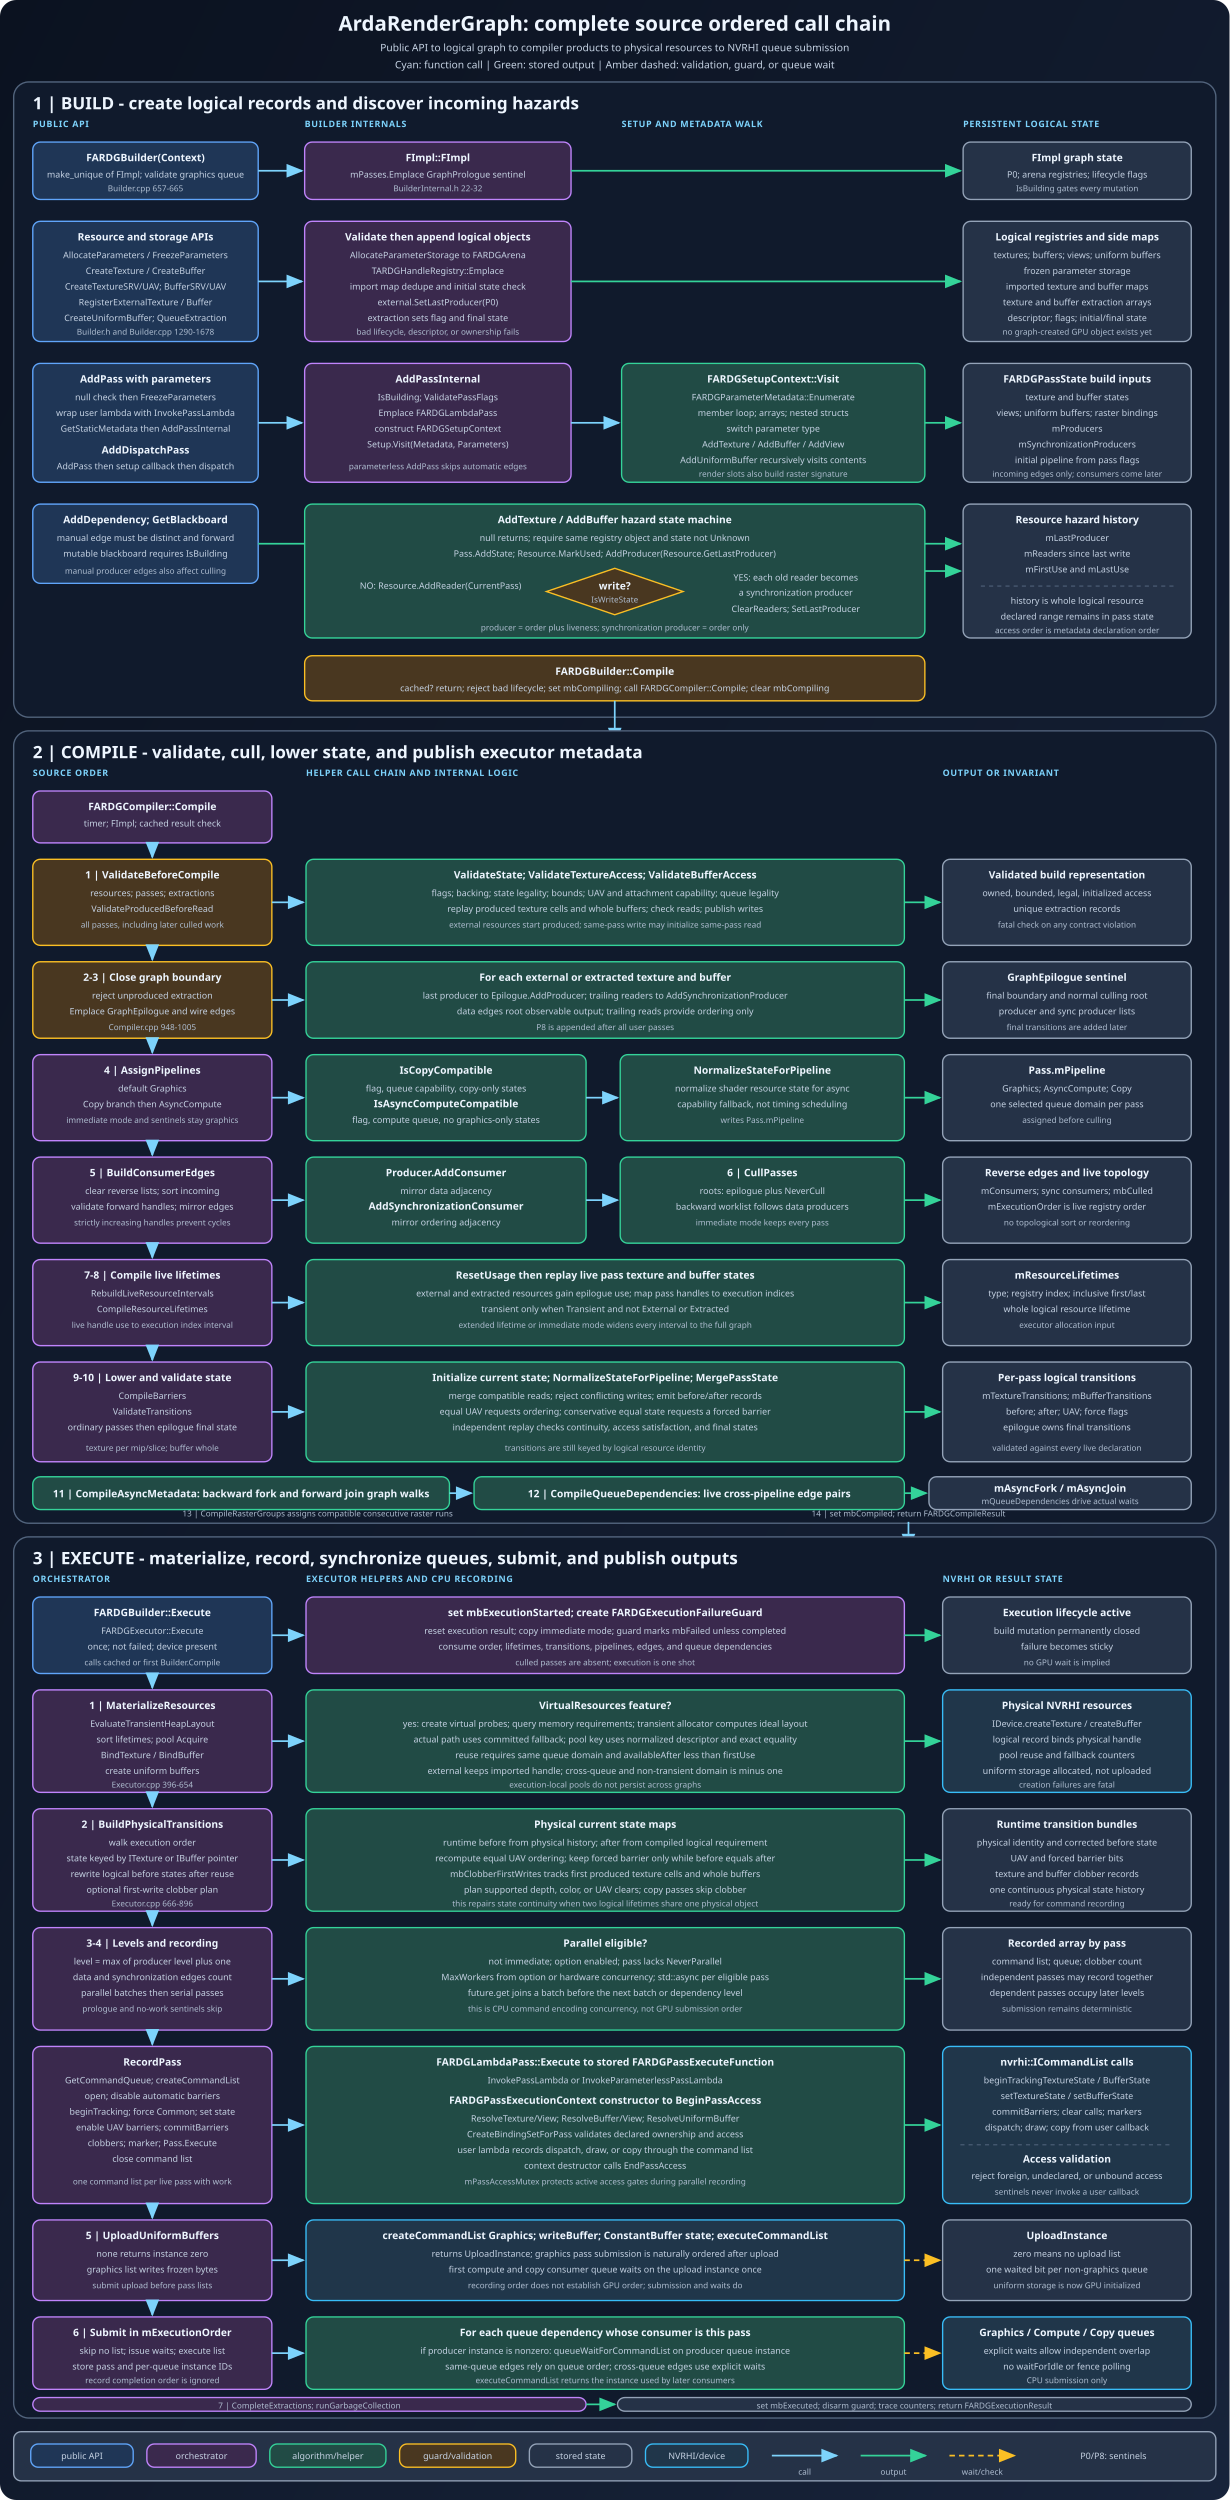
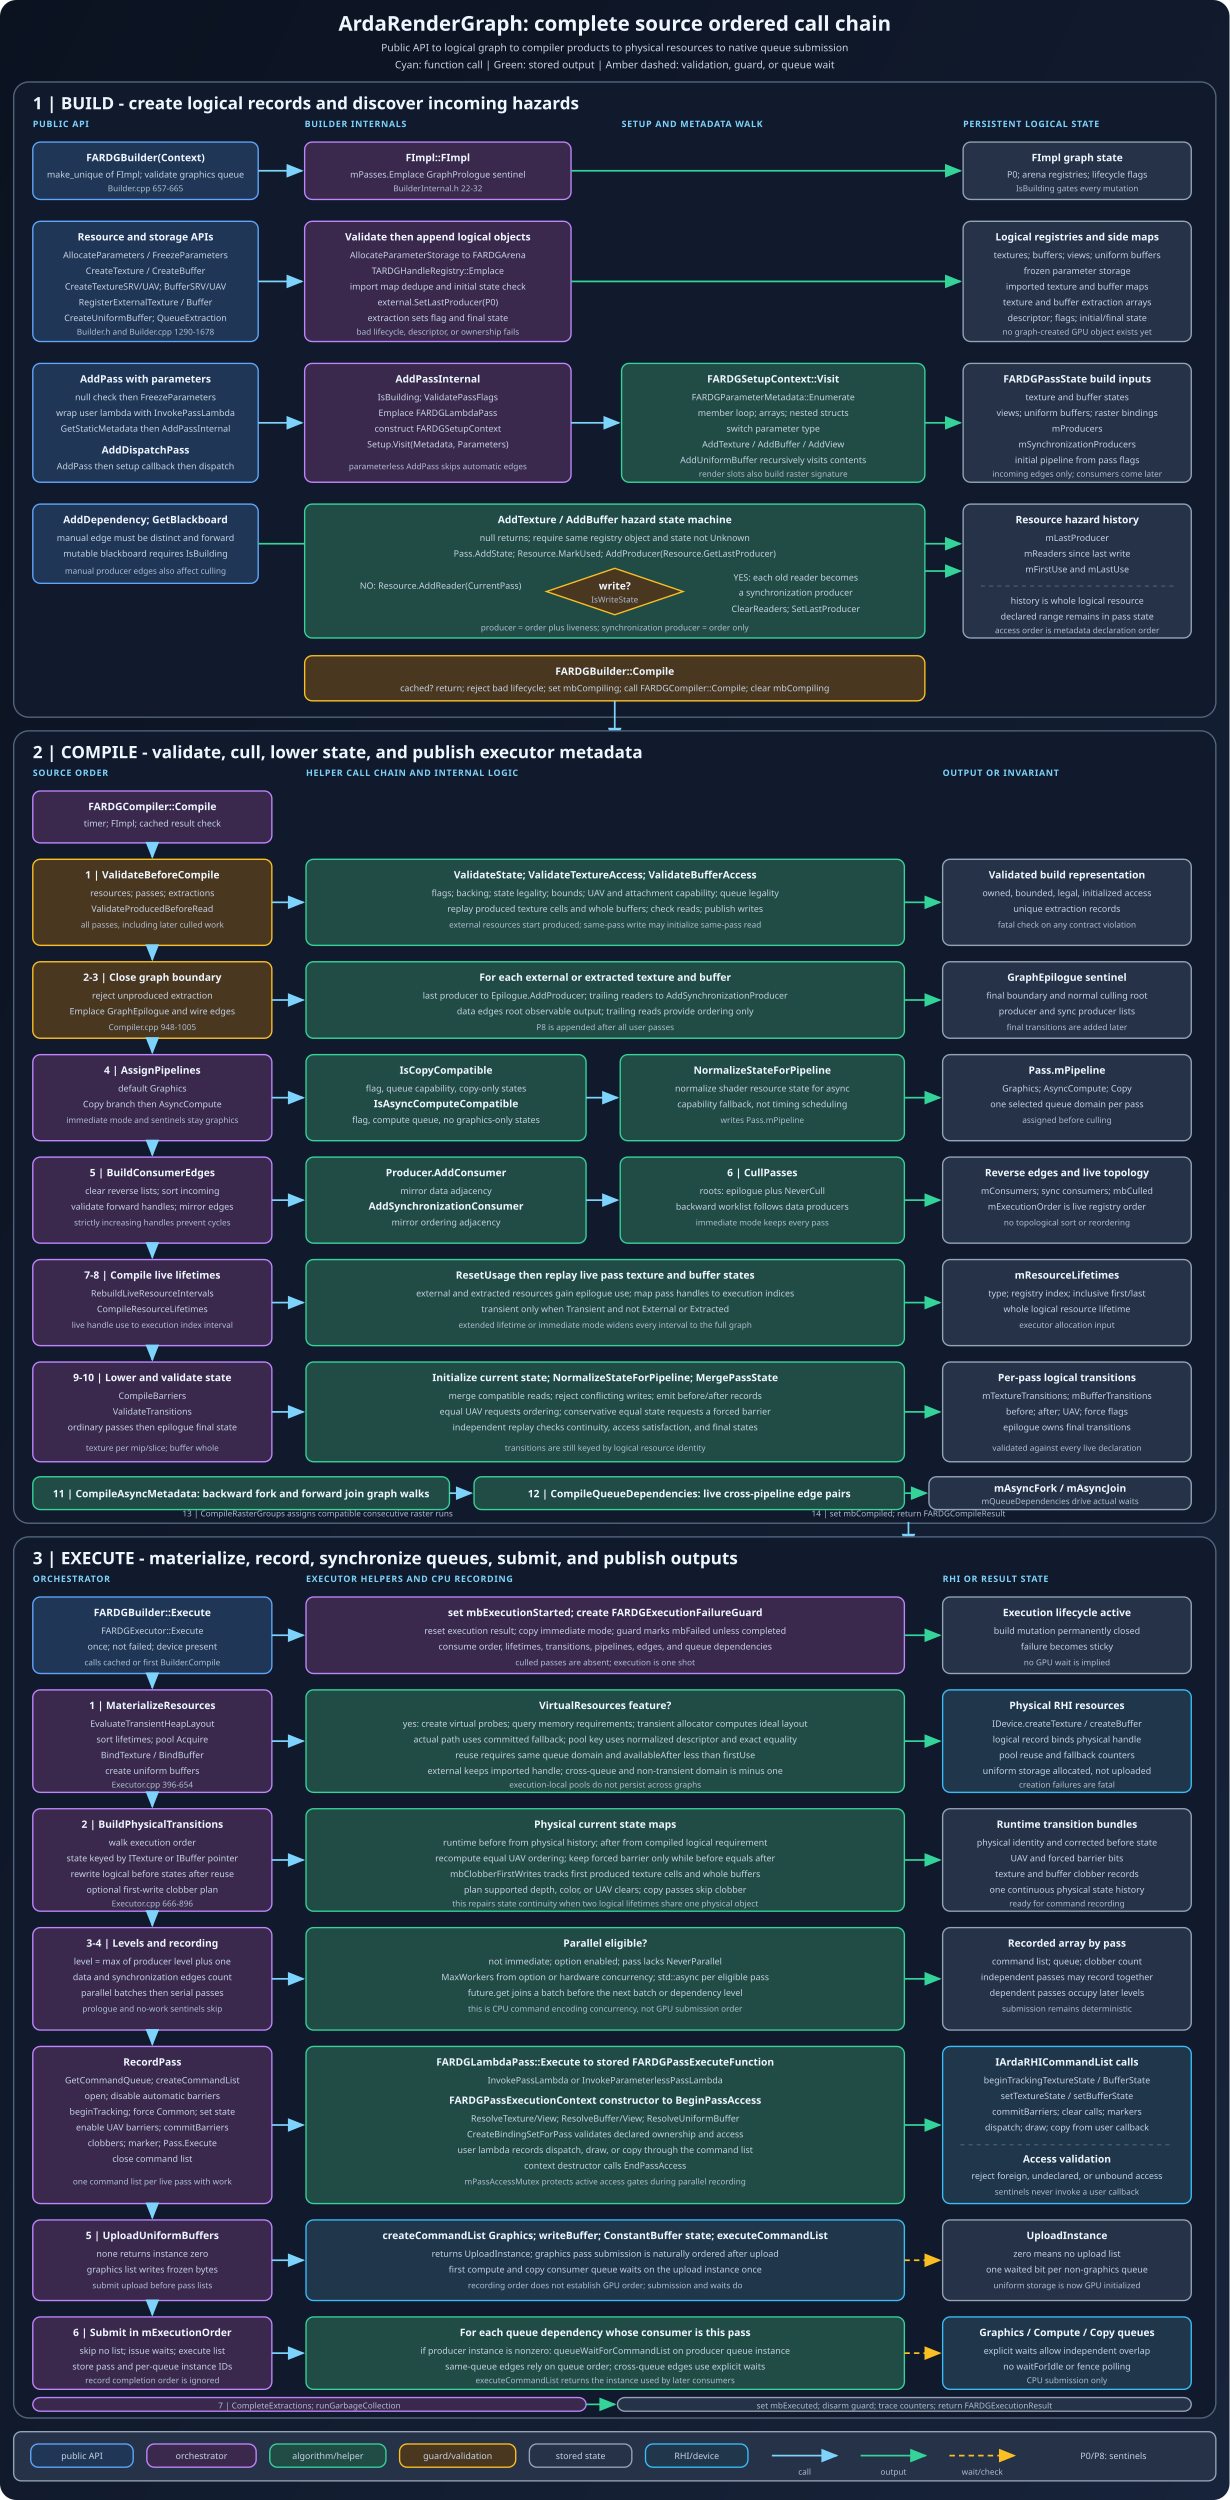
<svg xmlns="http://www.w3.org/2000/svg" width="1800" height="3660" viewBox="0 0 1800 3660" role="img" aria-labelledby="title desc">
  <defs>
    <view id="ardg-build-view" viewBox="20 120 1760 930" />
    <view id="ardg-compile-view" viewBox="20 1070 1760 1160" />
    <view id="ardg-execute-view" viewBox="20 2250 1760 1290" />
    <linearGradient id="bg" x1="0" y1="0" x2="1" y2="1">
      <stop offset="0" stop-color="#0b1220" />
      <stop offset="1" stop-color="#17233a" />
    </linearGradient>
    <marker id="arrow" markerWidth="10" markerHeight="8" refX="9" refY="4" orient="auto">
      <path d="M0,0 L10,4 L0,8 Z" fill="#7dd3fc" />
    </marker>
    <marker id="dataArrow" markerWidth="10" markerHeight="8" refX="9" refY="4" orient="auto">
      <path d="M0,0 L10,4 L0,8 Z" fill="#34d399" />
    </marker>
    <marker id="waitArrow" markerWidth="10" markerHeight="8" refX="9" refY="4" orient="auto">
      <path d="M0,0 L10,4 L0,8 Z" fill="#fbbf24" />
    </marker>
    <style>
      .stage{rx:22;fill:#101a2c;stroke:#52647d;stroke-width:2}
      .public{rx:11;fill:#1f3656;stroke:#60a5fa;stroke-width:2}
      .internal{rx:11;fill:#3a294d;stroke:#c084fc;stroke-width:2}
      .algorithm{rx:11;fill:#214b45;stroke:#34d399;stroke-width:2}
      .validation{rx:11;fill:#493720;stroke:#fbbf24;stroke-width:2}
      .data{rx:11;fill:#253247;stroke:#94a3b8;stroke-width:2}
      .device{rx:11;fill:#20364a;stroke:#38bdf8;stroke-width:2}
      .decision{fill:#493720;stroke:#fbbf24;stroke-width:2}
      .title{font:700 30px system-ui,sans-serif;fill:#eef6ff;text-anchor:middle}
      .stageTitle{font:700 25px system-ui,sans-serif;fill:#eef6ff}
      .subtitle{font:15px system-ui,sans-serif;fill:#c5d2e3;text-anchor:middle}
      .label{font:600 15px system-ui,sans-serif;fill:#eef6ff;text-anchor:middle}
      .small{font:13px system-ui,sans-serif;fill:#c5d2e3;text-anchor:middle}
      .tiny{font:12px system-ui,sans-serif;fill:#aebdd0;text-anchor:middle}
      .lane{font:700 13px system-ui,sans-serif;fill:#7dd3fc;letter-spacing:1px}
      .flow{stroke:#7dd3fc;stroke-width:2.5;fill:none;marker-end:url(#arrow)}
      .dataFlow{stroke:#34d399;stroke-width:2.5;fill:none;marker-end:url(#dataArrow)}
      .wait{stroke:#fbbf24;stroke-width:2.5;stroke-dasharray:8 6;fill:none;marker-end:url(#waitArrow)}
      .divider{stroke:#52647d;stroke-width:1.5;stroke-dasharray:6 6}
    </style>
  </defs>
  <rect width="1800" height="3660" rx="24" fill="url(#bg)" />
  <text x="900" y="45" class="title">ArdaRenderGraph: complete source ordered call chain</text>
-   <text x="900" y="75" class="subtitle">Public API to logical graph to compiler products to physical resources to NVRHI queue submission</text>
+   <text x="900" y="75" class="subtitle">Public API to logical graph to compiler products to physical resources to native queue submission</text>
  <text x="900" y="100" class="subtitle">Cyan: function call | Green: stored output | Amber dashed: validation, guard, or queue wait</text>
  <g id="ardg-build-stage">
    <rect class="stage" x="20" y="120" width="1760" height="930" />
    <text x="48" y="160" class="stageTitle">1 | BUILD - create logical records and discover incoming hazards</text>
    <text x="48" y="186" class="lane">PUBLIC API</text>
    <text x="446" y="186" class="lane">BUILDER INTERNALS</text>
    <text x="910" y="186" class="lane">SETUP AND METADATA WALK</text>
    <text x="1410" y="186" class="lane">PERSISTENT LOGICAL STATE</text>
    <rect class="public" x="48" y="208" width="330" height="84" />
    <text x="213" y="236" class="label">FARDGBuilder(Context)</text>
    <text x="213" y="260" class="small">make_unique of FImpl; validate graphics queue</text>
    <text x="213" y="280" class="tiny">Builder.cpp 657-665</text>
    <path class="flow" d="M378 250 H442" />
    <rect class="internal" x="446" y="208" width="390" height="84" />
    <text x="641" y="236" class="label">FImpl::FImpl</text>
    <text x="641" y="260" class="small">mPasses.Emplace GraphPrologue sentinel</text>
    <text x="641" y="280" class="tiny">BuilderInternal.h 22-32</text>
    <path class="dataFlow" d="M836 250 H1406" />
    <rect class="data" x="1410" y="208" width="334" height="84" />
    <text x="1577" y="236" class="label">FImpl graph state</text>
    <text x="1577" y="260" class="small">P0; arena registries; lifecycle flags</text>
    <text x="1577" y="280" class="tiny">IsBuilding gates every mutation</text>
    <rect class="public" x="48" y="324" width="330" height="176" />
    <text x="213" y="352" class="label">Resource and storage APIs</text>
    <text x="213" y="378" class="small">AllocateParameters / FreezeParameters</text>
    <text x="213" y="401" class="small">CreateTexture / CreateBuffer</text>
    <text x="213" y="424" class="small">CreateTextureSRV/UAV; BufferSRV/UAV</text>
    <text x="213" y="447" class="small">RegisterExternalTexture / Buffer</text>
    <text x="213" y="470" class="small">CreateUniformBuffer; QueueExtraction</text>
    <text x="213" y="490" class="tiny">Builder.h and Builder.cpp 1290-1678</text>
    <path class="flow" d="M378 412 H442" />
    <rect class="internal" x="446" y="324" width="390" height="176" />
    <text x="641" y="352" class="label">Validate then append logical objects</text>
    <text x="641" y="378" class="small">AllocateParameterStorage to FARDGArena</text>
    <text x="641" y="401" class="small">TARDGHandleRegistry::Emplace</text>
    <text x="641" y="424" class="small">import map dedupe and initial state check</text>
    <text x="641" y="447" class="small">external.SetLastProducer(P0)</text>
    <text x="641" y="470" class="small">extraction sets flag and final state</text>
    <text x="641" y="490" class="tiny">bad lifecycle, descriptor, or ownership fails</text>
    <path class="dataFlow" d="M836 412 H1406" />
    <rect class="data" x="1410" y="324" width="334" height="176" />
    <text x="1577" y="352" class="label">Logical registries and side maps</text>
    <text x="1577" y="378" class="small">textures; buffers; views; uniform buffers</text>
    <text x="1577" y="401" class="small">frozen parameter storage</text>
    <text x="1577" y="424" class="small">imported texture and buffer maps</text>
    <text x="1577" y="447" class="small">texture and buffer extraction arrays</text>
    <text x="1577" y="470" class="small">descriptor; flags; initial/final state</text>
    <text x="1577" y="490" class="tiny">no graph-created GPU object exists yet</text>
    <rect class="public" x="48" y="532" width="330" height="174" />
    <text x="213" y="560" class="label">AddPass with parameters</text>
    <text x="213" y="586" class="small">null check then FreezeParameters</text>
    <text x="213" y="609" class="small">wrap user lambda with InvokePassLambda</text>
    <text x="213" y="632" class="small">GetStaticMetadata then AddPassInternal</text>
    <text x="213" y="664" class="label">AddDispatchPass</text>
    <text x="213" y="687" class="small">AddPass then setup callback then dispatch</text>
    <path class="flow" d="M378 619 H442" />
    <rect class="internal" x="446" y="532" width="390" height="174" />
    <text x="641" y="560" class="label">AddPassInternal</text>
    <text x="641" y="586" class="small">IsBuilding; ValidatePassFlags</text>
    <text x="641" y="609" class="small">Emplace FARDGLambdaPass</text>
    <text x="641" y="632" class="small">construct FARDGSetupContext</text>
    <text x="641" y="655" class="small">Setup.Visit(Metadata, Parameters)</text>
    <text x="641" y="687" class="tiny">parameterless AddPass skips automatic edges</text>
    <path class="flow" d="M836 619 H906" />
    <rect class="algorithm" x="910" y="532" width="444" height="174" />
    <text x="1132" y="560" class="label">FARDGSetupContext::Visit</text>
    <text x="1132" y="586" class="small">FARDGParameterMetadata::Enumerate</text>
    <text x="1132" y="609" class="small">member loop; arrays; nested structs</text>
    <text x="1132" y="632" class="small">switch parameter type</text>
    <text x="1132" y="655" class="small">AddTexture / AddBuffer / AddView</text>
    <text x="1132" y="678" class="small">AddUniformBuffer recursively visits contents</text>
    <text x="1132" y="698" class="tiny">render slots also build raster signature</text>
    <path class="dataFlow" d="M1354 619 H1406" />
    <rect class="data" x="1410" y="532" width="334" height="174" />
    <text x="1577" y="560" class="label">FARDGPassState build inputs</text>
    <text x="1577" y="586" class="small">texture and buffer states</text>
    <text x="1577" y="609" class="small">views; uniform buffers; raster bindings</text>
    <text x="1577" y="632" class="small">mProducers</text>
    <text x="1577" y="655" class="small">mSynchronizationProducers</text>
    <text x="1577" y="678" class="small">initial pipeline from pass flags</text>
    <text x="1577" y="698" class="tiny">incoming edges only; consumers come later</text>
    <rect class="public" x="48" y="738" width="330" height="116" />
    <text x="213" y="766" class="label">AddDependency; GetBlackboard</text>
    <text x="213" y="792" class="small">manual edge must be distinct and forward</text>
    <text x="213" y="815" class="small">mutable blackboard requires IsBuilding</text>
    <text x="213" y="840" class="tiny">manual producer edges also affect culling</text>
    <path class="dataFlow" d="M378 796 H1406" />
    <rect class="algorithm" x="446" y="738" width="908" height="196" />
    <text x="900" y="766" class="label">AddTexture / AddBuffer hazard state machine</text>
    <text x="900" y="792" class="small">null returns; require same registry object and state not Unknown</text>
    <text x="900" y="815" class="small">Pass.AddState; Resource.MarkUsed; AddProducer(Resource.GetLastProducer)</text>
    <polygon class="decision" points="900,832 1000,866 900,900 800,866" />
    <text x="900" y="863" class="label">write?</text>
    <text x="900" y="882" class="tiny">IsWriteState</text>
    <text x="645" y="862" class="small">NO: Resource.AddReader(CurrentPass)</text>
    <text x="1165" y="850" class="small">YES: each old reader becomes</text>
    <text x="1165" y="872" class="small">a synchronization producer</text>
    <text x="1165" y="896" class="small">ClearReaders; SetLastProducer</text>
    <text x="900" y="923" class="tiny">producer = order plus liveness; synchronization producer = order only</text>
    <path class="dataFlow" d="M1354 836 H1406" />
    <rect class="data" x="1410" y="738" width="334" height="196" />
    <text x="1577" y="766" class="label">Resource hazard history</text>
    <text x="1577" y="792" class="small">mLastProducer</text>
    <text x="1577" y="815" class="small">mReaders since last write</text>
    <text x="1577" y="838" class="small">mFirstUse and mLastUse</text>
    <line x1="1436" y1="858" x2="1718" y2="858" class="divider" />
    <text x="1577" y="884" class="small">history is whole logical resource</text>
    <text x="1577" y="907" class="small">declared range remains in pass state</text>
    <text x="1577" y="927" class="tiny">access order is metadata declaration order</text>
    <rect class="validation" x="446" y="960" width="908" height="66" />
    <text x="900" y="988" class="label">FARDGBuilder::Compile</text>
    <text x="900" y="1012" class="small">cached? return; reject bad lifecycle; set mbCompiling; call FARDGCompiler::Compile; clear mbCompiling</text>
    <path class="flow" d="M900 1026 V1088" />
  </g>
  <g id="ardg-compile-stage">
    <rect class="stage" x="20" y="1070" width="1760" height="1160" />
    <text x="48" y="1110" class="stageTitle">2 | COMPILE - validate, cull, lower state, and publish executor metadata</text>
    <text x="48" y="1136" class="lane">SOURCE ORDER</text>
    <text x="448" y="1136" class="lane">HELPER CALL CHAIN AND INTERNAL LOGIC</text>
    <text x="1380" y="1136" class="lane">OUTPUT OR INVARIANT</text>
    <rect class="internal" x="48" y="1158" width="350" height="76" />
    <text x="223" y="1186" class="label">FARDGCompiler::Compile</text>
    <text x="223" y="1210" class="small">timer; FImpl; cached result check</text>
    <path class="flow" d="M223 1234 V1255" />
    <rect class="validation" x="48" y="1258" width="350" height="126" />
    <text x="223" y="1286" class="label">1 | ValidateBeforeCompile</text>
    <text x="223" y="1312" class="small">resources; passes; extractions</text>
    <text x="223" y="1335" class="small">ValidateProducedBeforeRead</text>
    <text x="223" y="1358" class="tiny">all passes, including later culled work</text>
    <path class="flow" d="M398 1321 H444" />
    <rect class="algorithm" x="448" y="1258" width="876" height="126" />
    <text x="886" y="1286" class="label">ValidateState; ValidateTextureAccess; ValidateBufferAccess</text>
    <text x="886" y="1312" class="small">flags; backing; state legality; bounds; UAV and attachment capability; queue legality</text>
    <text x="886" y="1335" class="small">replay produced texture cells and whole buffers; check reads; publish writes</text>
    <text x="886" y="1358" class="tiny">external resources start produced; same-pass write may initialize same-pass read</text>
    <path class="dataFlow" d="M1324 1321 H1376" />
    <rect class="data" x="1380" y="1258" width="364" height="126" />
    <text x="1562" y="1286" class="label">Validated build representation</text>
    <text x="1562" y="1312" class="small">owned, bounded, legal, initialized access</text>
    <text x="1562" y="1335" class="small">unique extraction records</text>
    <text x="1562" y="1358" class="tiny">fatal check on any contract violation</text>
    <path class="flow" d="M223 1384 V1405" />
    <rect class="validation" x="48" y="1408" width="350" height="112" />
    <text x="223" y="1436" class="label">2-3 | Close graph boundary</text>
    <text x="223" y="1462" class="small">reject unproduced extraction</text>
    <text x="223" y="1485" class="small">Emplace GraphEpilogue and wire edges</text>
    <text x="223" y="1508" class="tiny">Compiler.cpp 948-1005</text>
    <path class="flow" d="M398 1464 H444" />
    <rect class="algorithm" x="448" y="1408" width="876" height="112" />
    <text x="886" y="1436" class="label">For each external or extracted texture and buffer</text>
    <text x="886" y="1462" class="small">last producer to Epilogue.AddProducer; trailing readers to AddSynchronizationProducer</text>
    <text x="886" y="1485" class="small">data edges root observable output; trailing reads provide ordering only</text>
    <text x="886" y="1508" class="tiny">P8 is appended after all user passes</text>
    <path class="dataFlow" d="M1324 1464 H1376" />
    <rect class="data" x="1380" y="1408" width="364" height="112" />
    <text x="1562" y="1436" class="label">GraphEpilogue sentinel</text>
    <text x="1562" y="1462" class="small">final boundary and normal culling root</text>
    <text x="1562" y="1485" class="small">producer and sync producer lists</text>
    <text x="1562" y="1508" class="tiny">final transitions are added later</text>
    <path class="flow" d="M223 1520 V1541" />
    <rect class="internal" x="48" y="1544" width="350" height="126" />
    <text x="223" y="1572" class="label">4 | AssignPipelines</text>
    <text x="223" y="1598" class="small">default Graphics</text>
    <text x="223" y="1621" class="small">Copy branch then AsyncCompute</text>
    <text x="223" y="1644" class="tiny">immediate mode and sentinels stay graphics</text>
    <path class="flow" d="M398 1607 H444" />
    <rect class="algorithm" x="448" y="1544" width="410" height="126" />
    <text x="653" y="1572" class="label">IsCopyCompatible</text>
    <text x="653" y="1598" class="small">flag, queue capability, copy-only states</text>
    <text x="653" y="1621" class="label">IsAsyncComputeCompatible</text>
    <text x="653" y="1644" class="small">flag, compute queue, no graphics-only states</text>
    <path class="flow" d="M858 1607 H904" />
    <rect class="algorithm" x="908" y="1544" width="416" height="126" />
    <text x="1116" y="1572" class="label">NormalizeStateForPipeline</text>
    <text x="1116" y="1598" class="small">normalize shader resource state for async</text>
    <text x="1116" y="1621" class="small">capability fallback, not timing scheduling</text>
    <text x="1116" y="1644" class="tiny">writes Pass.mPipeline</text>
    <path class="dataFlow" d="M1324 1607 H1376" />
    <rect class="data" x="1380" y="1544" width="364" height="126" />
    <text x="1562" y="1572" class="label">Pass.mPipeline</text>
    <text x="1562" y="1598" class="small">Graphics; AsyncCompute; Copy</text>
    <text x="1562" y="1621" class="small">one selected queue domain per pass</text>
    <text x="1562" y="1644" class="tiny">assigned before culling</text>
    <path class="flow" d="M223 1670 V1691" />
    <rect class="internal" x="48" y="1694" width="350" height="126" />
    <text x="223" y="1722" class="label">5 | BuildConsumerEdges</text>
    <text x="223" y="1748" class="small">clear reverse lists; sort incoming</text>
    <text x="223" y="1771" class="small">validate forward handles; mirror edges</text>
    <text x="223" y="1794" class="tiny">strictly increasing handles prevent cycles</text>
    <path class="flow" d="M398 1757 H444" />
    <rect class="algorithm" x="448" y="1694" width="410" height="126" />
    <text x="653" y="1722" class="label">Producer.AddConsumer</text>
    <text x="653" y="1748" class="small">mirror data adjacency</text>
    <text x="653" y="1771" class="label">AddSynchronizationConsumer</text>
    <text x="653" y="1794" class="small">mirror ordering adjacency</text>
    <path class="flow" d="M858 1757 H904" />
    <rect class="algorithm" x="908" y="1694" width="416" height="126" />
    <text x="1116" y="1722" class="label">6 | CullPasses</text>
    <text x="1116" y="1748" class="small">roots: epilogue plus NeverCull</text>
    <text x="1116" y="1771" class="small">backward worklist follows data producers</text>
    <text x="1116" y="1794" class="tiny">immediate mode keeps every pass</text>
    <path class="dataFlow" d="M1324 1757 H1376" />
    <rect class="data" x="1380" y="1694" width="364" height="126" />
    <text x="1562" y="1722" class="label">Reverse edges and live topology</text>
    <text x="1562" y="1748" class="small">mConsumers; sync consumers; mbCulled</text>
    <text x="1562" y="1771" class="small">mExecutionOrder is live registry order</text>
    <text x="1562" y="1794" class="tiny">no topological sort or reordering</text>
    <path class="flow" d="M223 1820 V1841" />
    <rect class="internal" x="48" y="1844" width="350" height="126" />
    <text x="223" y="1872" class="label">7-8 | Compile live lifetimes</text>
    <text x="223" y="1898" class="small">RebuildLiveResourceIntervals</text>
    <text x="223" y="1921" class="small">CompileResourceLifetimes</text>
    <text x="223" y="1944" class="tiny">live handle use to execution index interval</text>
    <path class="flow" d="M398 1907 H444" />
    <rect class="algorithm" x="448" y="1844" width="876" height="126" />
    <text x="886" y="1872" class="label">ResetUsage then replay live pass texture and buffer states</text>
    <text x="886" y="1898" class="small">external and extracted resources gain epilogue use; map pass handles to execution indices</text>
    <text x="886" y="1921" class="small">transient only when Transient and not External or Extracted</text>
    <text x="886" y="1944" class="tiny">extended lifetime or immediate mode widens every interval to the full graph</text>
    <path class="dataFlow" d="M1324 1907 H1376" />
    <rect class="data" x="1380" y="1844" width="364" height="126" />
    <text x="1562" y="1872" class="label">mResourceLifetimes</text>
    <text x="1562" y="1898" class="small">type; registry index; inclusive first/last</text>
    <text x="1562" y="1921" class="small">whole logical resource lifetime</text>
    <text x="1562" y="1944" class="tiny">executor allocation input</text>
    <path class="flow" d="M223 1970 V1991" />
    <rect class="internal" x="48" y="1994" width="350" height="146" />
    <text x="223" y="2022" class="label">9-10 | Lower and validate state</text>
    <text x="223" y="2048" class="small">CompileBarriers</text>
    <text x="223" y="2071" class="small">ValidateTransitions</text>
    <text x="223" y="2094" class="small">ordinary passes then epilogue final state</text>
    <text x="223" y="2124" class="tiny">texture per mip/slice; buffer whole</text>
    <path class="flow" d="M398 2067 H444" />
    <rect class="algorithm" x="448" y="1994" width="876" height="146" />
    <text x="886" y="2022" class="label">Initialize current state; NormalizeStateForPipeline; MergePassState</text>
    <text x="886" y="2048" class="small">merge compatible reads; reject conflicting writes; emit before/after records</text>
    <text x="886" y="2071" class="small">equal UAV requests ordering; conservative equal state requests a forced barrier</text>
    <text x="886" y="2094" class="small">independent replay checks continuity, access satisfaction, and final states</text>
    <text x="886" y="2124" class="tiny">transitions are still keyed by logical resource identity</text>
    <path class="dataFlow" d="M1324 2067 H1376" />
    <rect class="data" x="1380" y="1994" width="364" height="146" />
    <text x="1562" y="2022" class="label">Per-pass logical transitions</text>
    <text x="1562" y="2048" class="small">mTextureTransitions; mBufferTransitions</text>
    <text x="1562" y="2071" class="small">before; after; UAV; force flags</text>
    <text x="1562" y="2094" class="small">epilogue owns final transitions</text>
    <text x="1562" y="2124" class="tiny">validated against every live declaration</text>
    <rect class="algorithm" x="48" y="2162" width="610" height="48" />
    <text x="353" y="2192" class="label">11 | CompileAsyncMetadata: backward fork and forward join graph walks</text>
    <path class="flow" d="M658 2186 H690" />
    <rect class="algorithm" x="694" y="2162" width="630" height="48" />
    <text x="1009" y="2192" class="label">12 | CompileQueueDependencies: live cross-pipeline edge pairs</text>
    <path class="dataFlow" d="M1324 2186 H1356" />
    <rect class="data" x="1360" y="2162" width="384" height="48" />
    <text x="1552" y="2184" class="label">mAsyncFork / mAsyncJoin</text>
    <text x="1552" y="2202" class="tiny">mQueueDependencies drive actual waits</text>
    <rect class="internal" x="48" y="2216" width="810" height="0" />
    <text x="465" y="2220" class="tiny">13 | CompileRasterGroups assigns compatible consecutive raster runs</text>
    <text x="1330" y="2220" class="tiny">14 | set mbCompiled; return FARDGCompileResult</text>
    <path class="flow" d="M1330 2228 V2268" />
  </g>
  <g id="ardg-execute-stage">
    <rect class="stage" x="20" y="2250" width="1760" height="1290" />
    <text x="48" y="2290" class="stageTitle">3 | EXECUTE - materialize, record, synchronize queues, submit, and publish outputs</text>
    <text x="48" y="2316" class="lane">ORCHESTRATOR</text>
    <text x="448" y="2316" class="lane">EXECUTOR HELPERS AND CPU RECORDING</text>
-     <text x="1380" y="2316" class="lane">NVRHI OR RESULT STATE</text>
+     <text x="1380" y="2316" class="lane">RHI OR RESULT STATE</text>
    <rect class="public" x="48" y="2338" width="350" height="112" />
    <text x="223" y="2366" class="label">FARDGBuilder::Execute</text>
    <text x="223" y="2392" class="small">FARDGExecutor::Execute</text>
    <text x="223" y="2415" class="small">once; not failed; device present</text>
    <text x="223" y="2438" class="tiny">calls cached or first Builder.Compile</text>
    <path class="flow" d="M398 2394 H444" />
    <rect class="internal" x="448" y="2338" width="876" height="112" />
    <text x="886" y="2366" class="label">set mbExecutionStarted; create FARDGExecutionFailureGuard</text>
    <text x="886" y="2392" class="small">reset execution result; copy immediate mode; guard marks mbFailed unless completed</text>
    <text x="886" y="2415" class="small">consume order, lifetimes, transitions, pipelines, edges, and queue dependencies</text>
    <text x="886" y="2438" class="tiny">culled passes are absent; execution is one shot</text>
    <path class="dataFlow" d="M1324 2394 H1376" />
    <rect class="data" x="1380" y="2338" width="364" height="112" />
    <text x="1562" y="2366" class="label">Execution lifecycle active</text>
    <text x="1562" y="2392" class="small">build mutation permanently closed</text>
    <text x="1562" y="2415" class="small">failure becomes sticky</text>
    <text x="1562" y="2438" class="tiny">no GPU wait is implied</text>
    <path class="flow" d="M223 2450 V2471" />
    <rect class="internal" x="48" y="2474" width="350" height="150" />
    <text x="223" y="2502" class="label">1 | MaterializeResources</text>
    <text x="223" y="2528" class="small">EvaluateTransientHeapLayout</text>
    <text x="223" y="2551" class="small">sort lifetimes; pool Acquire</text>
    <text x="223" y="2574" class="small">BindTexture / BindBuffer</text>
    <text x="223" y="2597" class="small">create uniform buffers</text>
    <text x="223" y="2617" class="tiny">Executor.cpp 396-654</text>
    <path class="flow" d="M398 2549 H444" />
    <rect class="algorithm" x="448" y="2474" width="876" height="150" />
    <text x="886" y="2502" class="label">VirtualResources feature?</text>
    <text x="886" y="2528" class="small">yes: create virtual probes; query memory requirements; transient allocator computes ideal layout</text>
    <text x="886" y="2551" class="small">actual path uses committed fallback; pool key uses normalized descriptor and exact equality</text>
    <text x="886" y="2574" class="small">reuse requires same queue domain and availableAfter less than firstUse</text>
    <text x="886" y="2597" class="small">external keeps imported handle; cross-queue and non-transient domain is minus one</text>
    <text x="886" y="2617" class="tiny">execution-local pools do not persist across graphs</text>
    <path class="dataFlow" d="M1324 2549 H1376" />
    <rect class="device" x="1380" y="2474" width="364" height="150" />
-     <text x="1562" y="2502" class="label">Physical NVRHI resources</text>
+     <text x="1562" y="2502" class="label">Physical RHI resources</text>
    <text x="1562" y="2528" class="small">IDevice.createTexture / createBuffer</text>
    <text x="1562" y="2551" class="small">logical record binds physical handle</text>
    <text x="1562" y="2574" class="small">pool reuse and fallback counters</text>
    <text x="1562" y="2597" class="small">uniform storage allocated, not uploaded</text>
    <text x="1562" y="2617" class="tiny">creation failures are fatal</text>
    <path class="flow" d="M223 2624 V2645" />
    <rect class="internal" x="48" y="2648" width="350" height="150" />
    <text x="223" y="2676" class="label">2 | BuildPhysicalTransitions</text>
    <text x="223" y="2702" class="small">walk execution order</text>
    <text x="223" y="2725" class="small">state keyed by ITexture or IBuffer pointer</text>
    <text x="223" y="2748" class="small">rewrite logical before states after reuse</text>
    <text x="223" y="2771" class="small">optional first-write clobber plan</text>
    <text x="223" y="2791" class="tiny">Executor.cpp 666-896</text>
    <path class="flow" d="M398 2723 H444" />
    <rect class="algorithm" x="448" y="2648" width="876" height="150" />
    <text x="886" y="2676" class="label">Physical current state maps</text>
    <text x="886" y="2702" class="small">runtime before from physical history; after from compiled logical requirement</text>
    <text x="886" y="2725" class="small">recompute equal UAV ordering; keep forced barrier only while before equals after</text>
    <text x="886" y="2748" class="small">mbClobberFirstWrites tracks first produced texture cells and whole buffers</text>
    <text x="886" y="2771" class="small">plan supported depth, color, or UAV clears; copy passes skip clobber</text>
    <text x="886" y="2791" class="tiny">this repairs state continuity when two logical lifetimes share one physical object</text>
    <path class="dataFlow" d="M1324 2723 H1376" />
    <rect class="data" x="1380" y="2648" width="364" height="150" />
    <text x="1562" y="2676" class="label">Runtime transition bundles</text>
    <text x="1562" y="2702" class="small">physical identity and corrected before state</text>
    <text x="1562" y="2725" class="small">UAV and forced barrier bits</text>
    <text x="1562" y="2748" class="small">texture and buffer clobber records</text>
    <text x="1562" y="2771" class="small">one continuous physical state history</text>
    <text x="1562" y="2791" class="tiny">ready for command recording</text>
    <path class="flow" d="M223 2798 V2819" />
    <rect class="internal" x="48" y="2822" width="350" height="150" />
    <text x="223" y="2850" class="label">3-4 | Levels and recording</text>
    <text x="223" y="2876" class="small">level = max of producer level plus one</text>
    <text x="223" y="2899" class="small">data and synchronization edges count</text>
    <text x="223" y="2922" class="small">parallel batches then serial passes</text>
    <text x="223" y="2945" class="tiny">prologue and no-work sentinels skip</text>
    <path class="flow" d="M398 2897 H444" />
    <rect class="algorithm" x="448" y="2822" width="876" height="150" />
    <text x="886" y="2850" class="label">Parallel eligible?</text>
    <text x="886" y="2876" class="small">not immediate; option enabled; pass lacks NeverParallel</text>
    <text x="886" y="2899" class="small">MaxWorkers from option or hardware concurrency; std::async per eligible pass</text>
    <text x="886" y="2922" class="small">future.get joins a batch before the next batch or dependency level</text>
    <text x="886" y="2945" class="tiny">this is CPU command encoding concurrency, not GPU submission order</text>
    <path class="dataFlow" d="M1324 2897 H1376" />
    <rect class="data" x="1380" y="2822" width="364" height="150" />
    <text x="1562" y="2850" class="label">Recorded array by pass</text>
    <text x="1562" y="2876" class="small">command list; queue; clobber count</text>
    <text x="1562" y="2899" class="small">independent passes may record together</text>
    <text x="1562" y="2922" class="small">dependent passes occupy later levels</text>
    <text x="1562" y="2945" class="tiny">submission remains deterministic</text>
    <path class="flow" d="M223 2972 V2993" />
    <rect class="internal" x="48" y="2996" width="350" height="230" />
    <text x="223" y="3024" class="label">RecordPass</text>
    <text x="223" y="3050" class="small">GetCommandQueue; createCommandList</text>
    <text x="223" y="3073" class="small">open; disable automatic barriers</text>
    <text x="223" y="3096" class="small">beginTracking; force Common; set state</text>
    <text x="223" y="3119" class="small">enable UAV barriers; commitBarriers</text>
    <text x="223" y="3142" class="small">clobbers; marker; Pass.Execute</text>
    <text x="223" y="3165" class="small">close command list</text>
    <text x="223" y="3198" class="tiny">one command list per live pass with work</text>
    <path class="flow" d="M398 3111 H444" />
    <rect class="algorithm" x="448" y="2996" width="876" height="230" />
    <text x="886" y="3024" class="label">FARDGLambdaPass::Execute to stored FARDGPassExecuteFunction</text>
    <text x="886" y="3050" class="small">InvokePassLambda or InvokeParameterlessPassLambda</text>
    <text x="886" y="3080" class="label">FARDGPassExecutionContext constructor to BeginPassAccess</text>
    <text x="886" y="3106" class="small">ResolveTexture/View; ResolveBuffer/View; ResolveUniformBuffer</text>
    <text x="886" y="3129" class="small">CreateBindingSetForPass validates declared ownership and access</text>
    <text x="886" y="3152" class="small">user lambda records dispatch, draw, or copy through the command list</text>
    <text x="886" y="3175" class="small">context destructor calls EndPassAccess</text>
    <text x="886" y="3198" class="tiny">mPassAccessMutex protects active access gates during parallel recording</text>
    <path class="dataFlow" d="M1324 3111 H1376" />
    <rect class="device" x="1380" y="2996" width="364" height="230" />
-     <text x="1562" y="3024" class="label">nvrhi::ICommandList calls</text>
+     <text x="1562" y="3024" class="label">IArdaRHICommandList calls</text>
    <text x="1562" y="3050" class="small">beginTrackingTextureState / BufferState</text>
    <text x="1562" y="3073" class="small">setTextureState / setBufferState</text>
    <text x="1562" y="3096" class="small">commitBarriers; clear calls; markers</text>
    <text x="1562" y="3119" class="small">dispatch; draw; copy from user callback</text>
    <line x1="1406" y1="3140" x2="1718" y2="3140" class="divider" />
    <text x="1562" y="3166" class="label">Access validation</text>
    <text x="1562" y="3190" class="small">reject foreign, undeclared, or unbound access</text>
    <text x="1562" y="3213" class="tiny">sentinels never invoke a user callback</text>
    <path class="flow" d="M223 3226 V3247" />
    <rect class="internal" x="48" y="3250" width="350" height="118" />
    <text x="223" y="3278" class="label">5 | UploadUniformBuffers</text>
    <text x="223" y="3304" class="small">none returns instance zero</text>
    <text x="223" y="3327" class="small">graphics list writes frozen bytes</text>
    <text x="223" y="3350" class="tiny">submit upload before pass lists</text>
    <path class="flow" d="M398 3309 H444" />
    <rect class="device" x="448" y="3250" width="876" height="118" />
    <text x="886" y="3278" class="label">createCommandList Graphics; writeBuffer; ConstantBuffer state; executeCommandList</text>
    <text x="886" y="3304" class="small">returns UploadInstance; graphics pass submission is naturally ordered after upload</text>
    <text x="886" y="3327" class="small">first compute and copy consumer queue waits on the upload instance once</text>
    <text x="886" y="3350" class="tiny">recording order does not establish GPU order; submission and waits do</text>
    <path class="wait" d="M1324 3309 H1376" />
    <rect class="data" x="1380" y="3250" width="364" height="118" />
    <text x="1562" y="3278" class="label">UploadInstance</text>
    <text x="1562" y="3304" class="small">zero means no upload list</text>
    <text x="1562" y="3327" class="small">one waited bit per non-graphics queue</text>
    <text x="1562" y="3350" class="tiny">uniform storage is now GPU initialized</text>
    <path class="flow" d="M223 3368 V3389" />
    <rect class="internal" x="48" y="3392" width="350" height="106" />
    <text x="223" y="3420" class="label">6 | Submit in mExecutionOrder</text>
    <text x="223" y="3446" class="small">skip no list; issue waits; execute list</text>
    <text x="223" y="3469" class="small">store pass and per-queue instance IDs</text>
    <text x="223" y="3489" class="tiny">record completion order is ignored</text>
    <path class="flow" d="M398 3445 H444" />
    <rect class="algorithm" x="448" y="3392" width="876" height="106" />
    <text x="886" y="3420" class="label">For each queue dependency whose consumer is this pass</text>
    <text x="886" y="3446" class="small">if producer instance is nonzero: queueWaitForCommandList on producer queue instance</text>
    <text x="886" y="3469" class="small">same-queue edges rely on queue order; cross-queue edges use explicit waits</text>
    <text x="886" y="3489" class="tiny">executeCommandList returns the instance used by later consumers</text>
    <path class="wait" d="M1324 3445 H1376" />
    <rect class="device" x="1380" y="3392" width="364" height="106" />
    <text x="1562" y="3420" class="label">Graphics / Compute / Copy queues</text>
    <text x="1562" y="3446" class="small">explicit waits allow independent overlap</text>
    <text x="1562" y="3469" class="small">no waitForIdle or fence polling</text>
    <text x="1562" y="3489" class="tiny">CPU submission only</text>
    <rect class="internal" x="48" y="3510" width="810" height="20" />
    <text x="453" y="3526" class="tiny">7 | CompleteExtractions; runGarbageCollection</text>
    <path class="dataFlow" d="M858 3520 H900" />
    <rect class="data" x="904" y="3510" width="840" height="20" />
    <text x="1324" y="3526" class="tiny">set mbExecuted; disarm guard; trace counters; return FARDGExecutionResult</text>
  </g>
  <g id="ardg-legend">
    <rect class="data" x="20" y="3560" width="1760" height="72" />
    <rect class="public" x="45" y="3578" width="150" height="34" />
    <text x="120" y="3600" class="small">public API</text>
    <rect class="internal" x="215" y="3578" width="160" height="34" />
    <text x="295" y="3600" class="small">orchestrator</text>
    <rect class="algorithm" x="395" y="3578" width="170" height="34" />
    <text x="480" y="3600" class="small">algorithm/helper</text>
    <rect class="validation" x="585" y="3578" width="170" height="34" />
    <text x="670" y="3600" class="small">guard/validation</text>
    <rect class="data" x="775" y="3578" width="150" height="34" />
    <text x="850" y="3600" class="small">stored state</text>
    <rect class="device" x="945" y="3578" width="150" height="34" />
-     <text x="1020" y="3600" class="small">NVRHI/device</text>
+     <text x="1020" y="3600" class="small">RHI/device</text>
    <path class="flow" d="M1130 3595 H1225" />
    <text x="1178" y="3623" class="tiny">call</text>
    <path class="dataFlow" d="M1260 3595 H1355" />
    <text x="1308" y="3623" class="tiny">output</text>
    <path class="wait" d="M1390 3595 H1485" />
    <text x="1438" y="3623" class="tiny">wait/check</text>
    <text x="1630" y="3600" class="small">P0/P8: sentinels</text>
  </g>
</svg>
